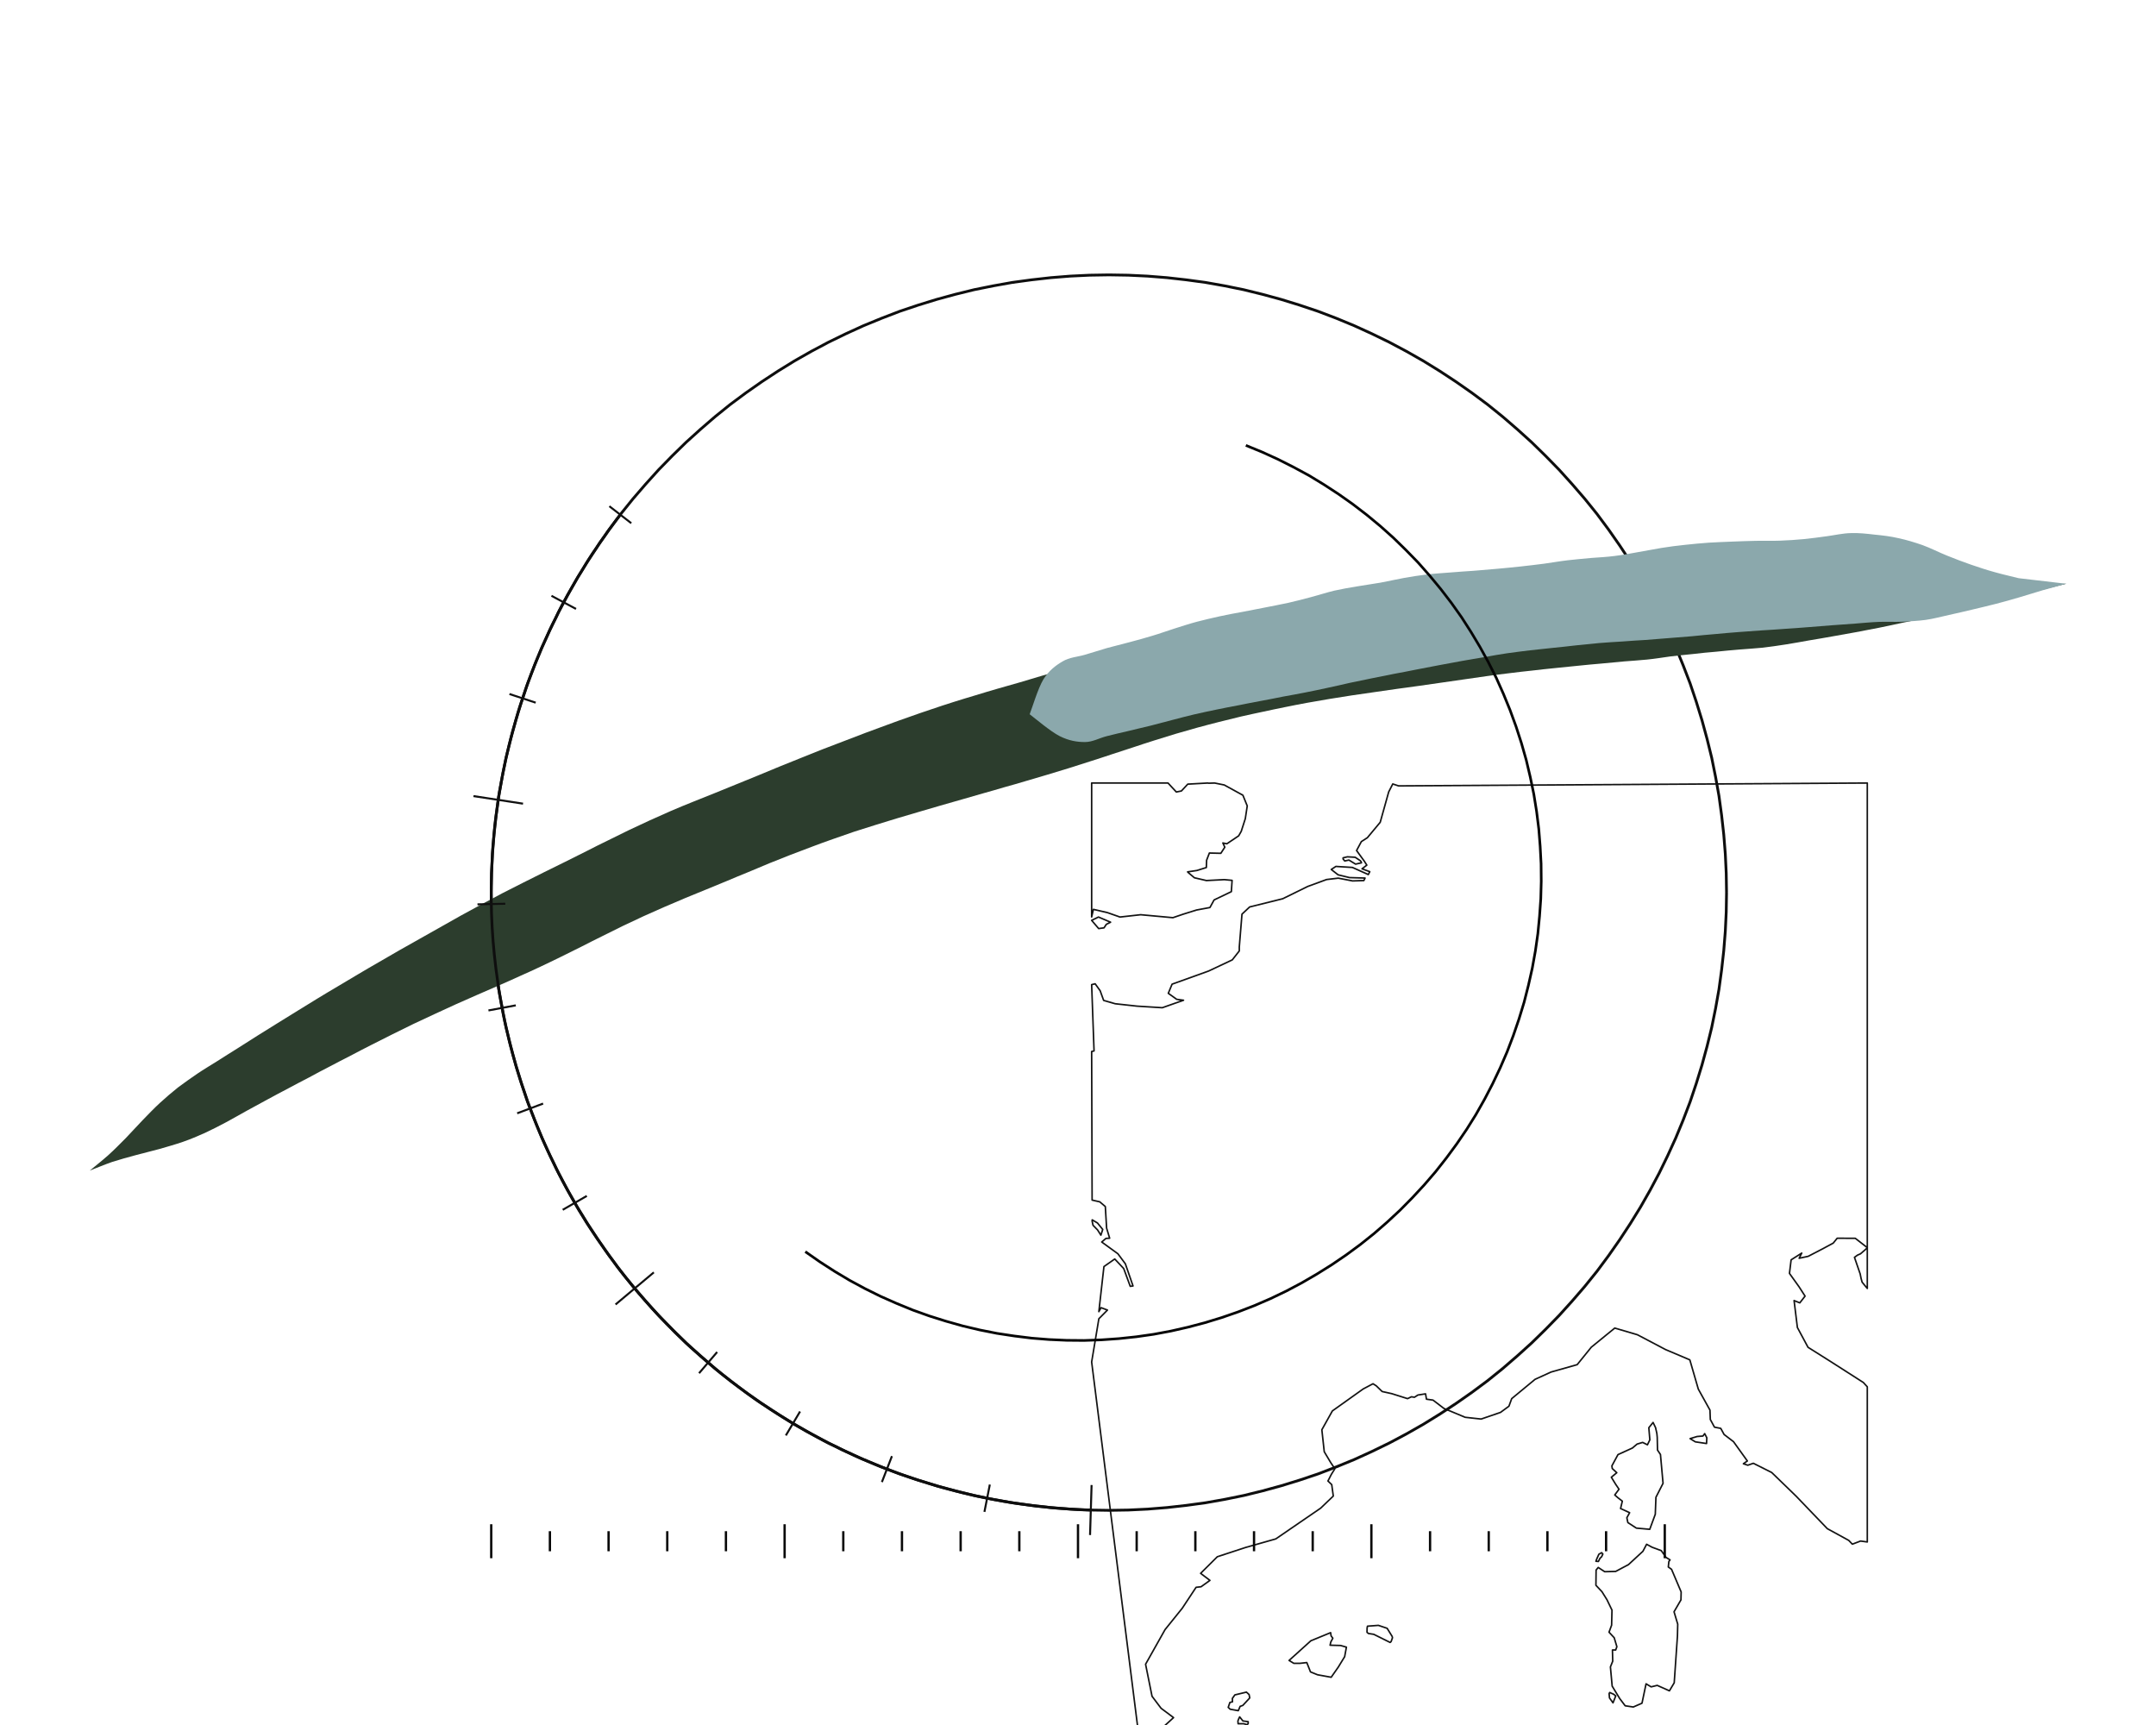
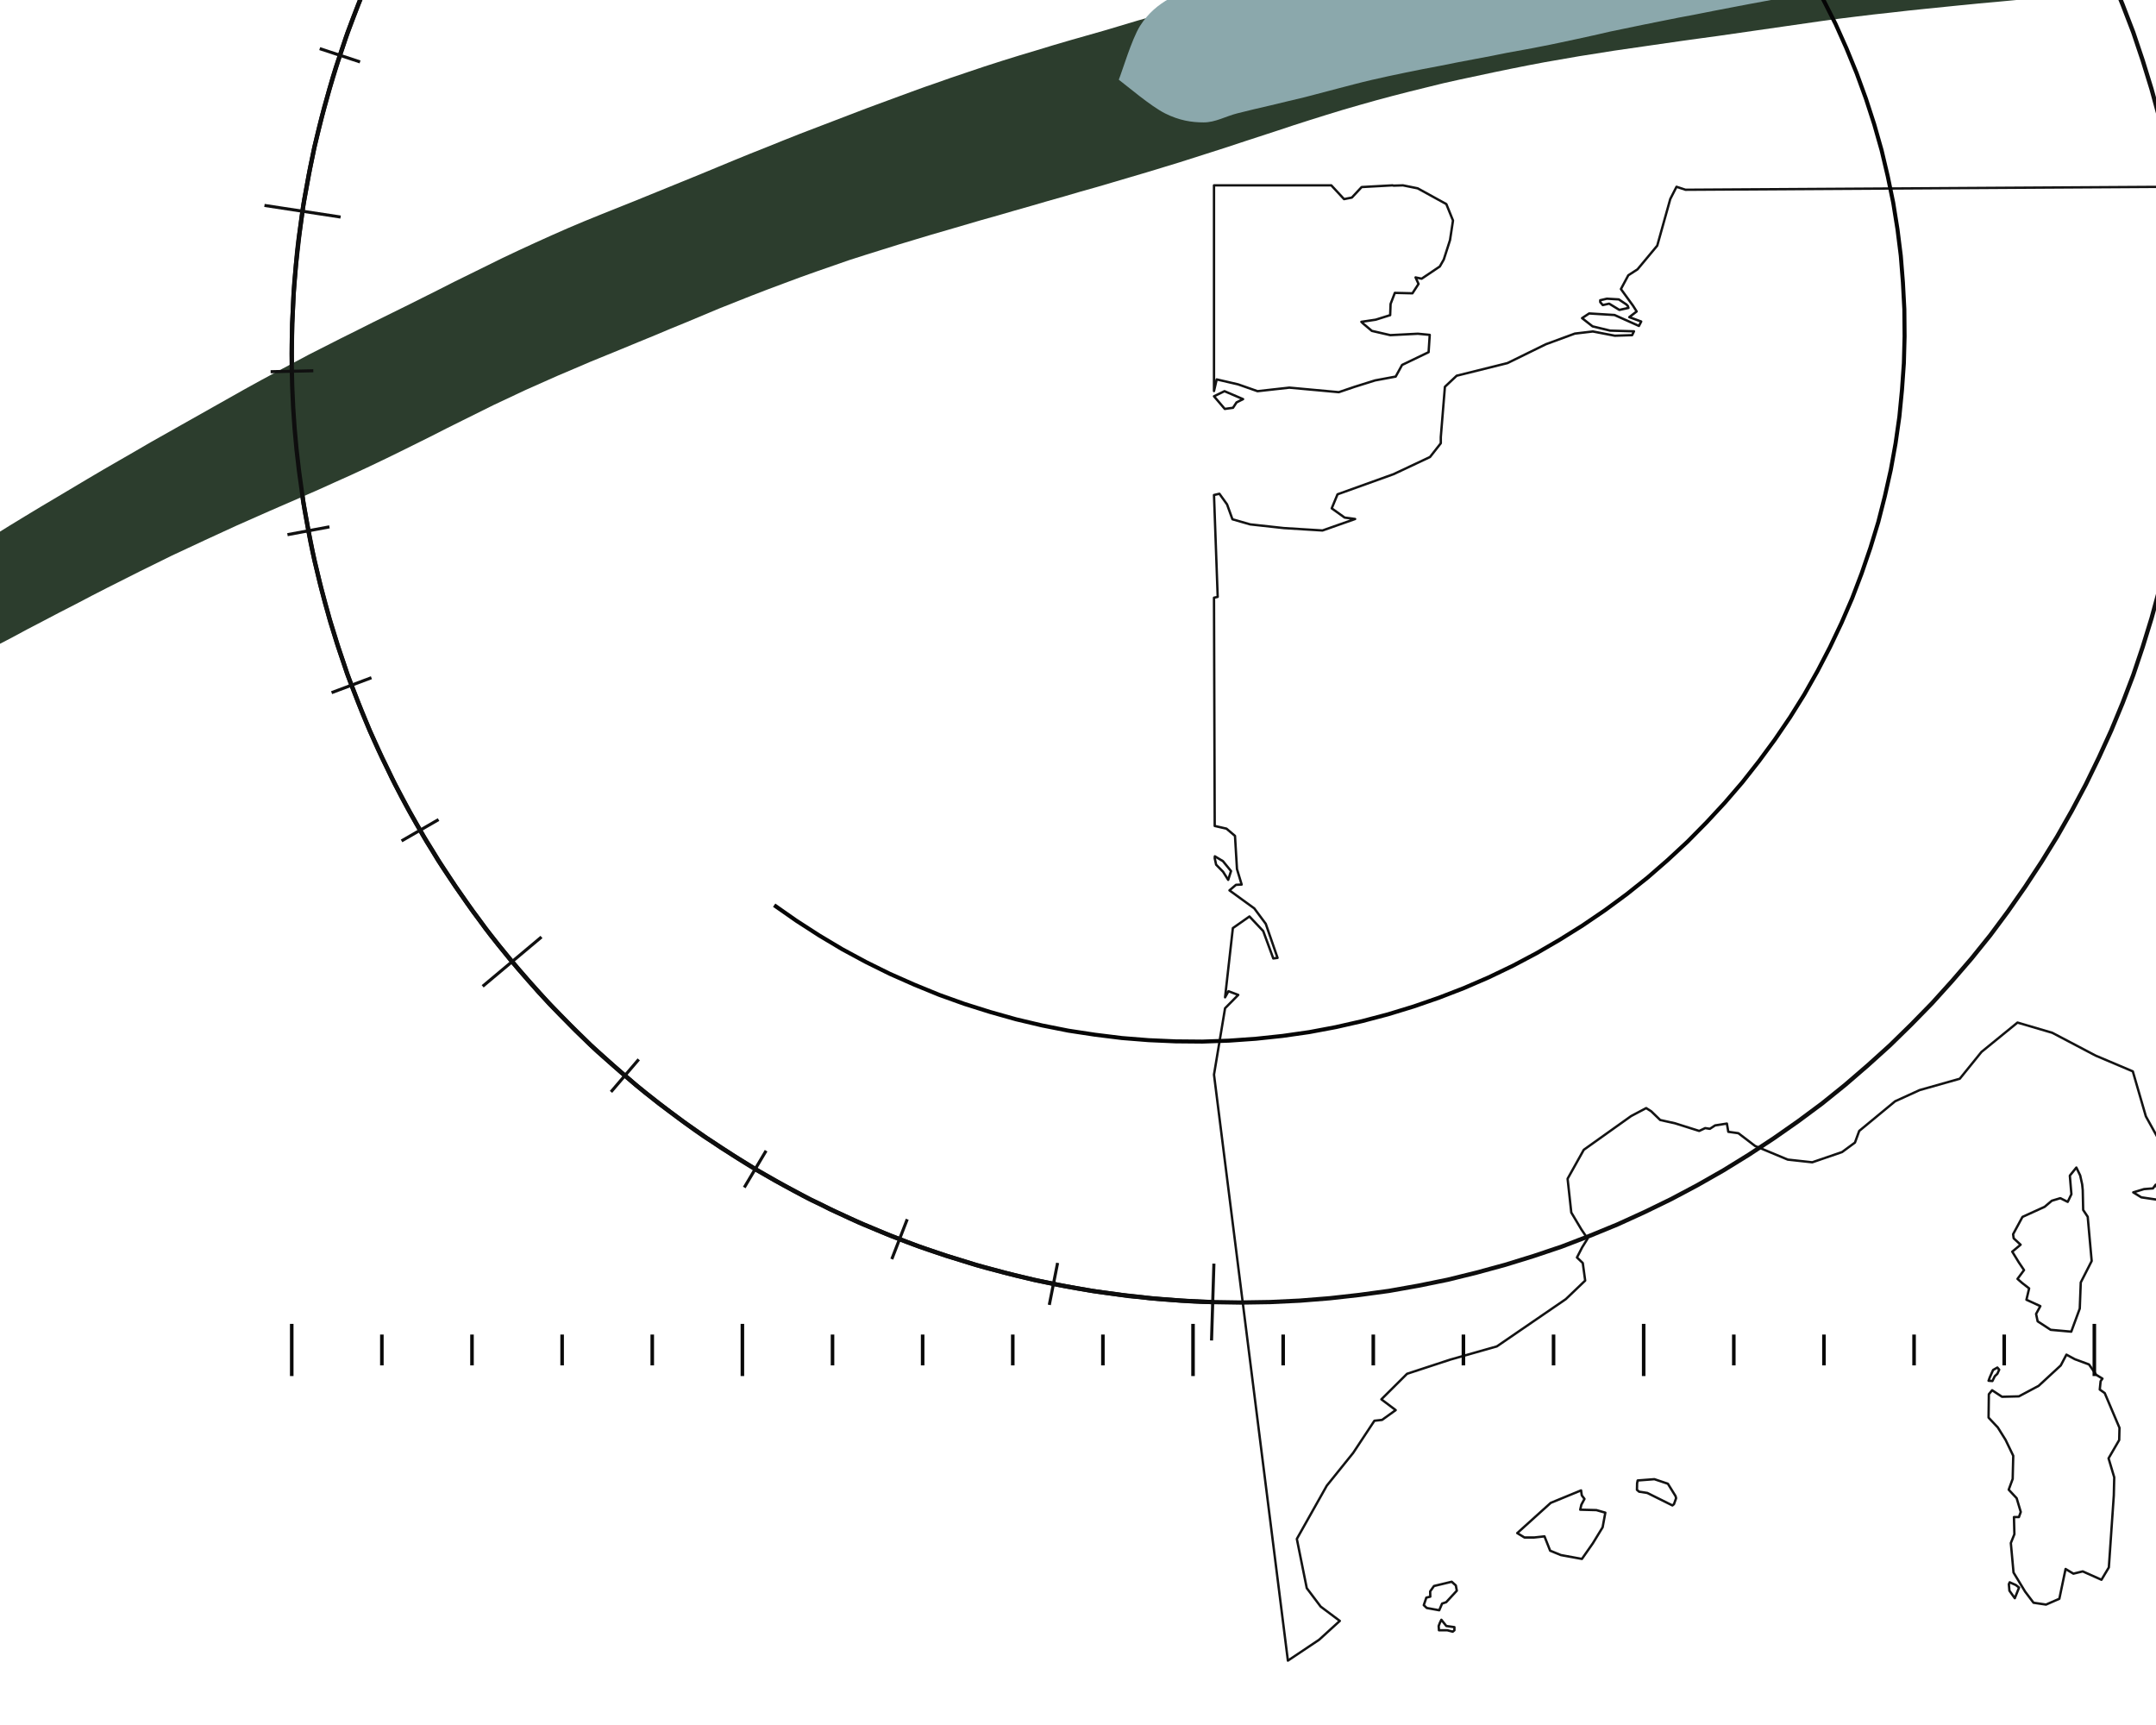
- <svg xmlns="http://www.w3.org/2000/svg" viewBox="-198 -58 1396 1117" width="1250" height="1000" role="img" aria-label="Um percurso que muda de natureza na metade do caminho">
-   <rect x="-896" y="-617" width="2792" height="2234" fill="#FFF" />
+ <svg xmlns="http://www.w3.org/2000/svg" viewBox="-3 371 909 727" width="1250" height="1000" role="img" aria-label="Um percurso que muda de natureza na metade do caminho">
+   <rect x="-457" y="7" width="1817" height="1454" fill="#FFF" />
  <g transform="translate(520.8,461.0) scale(0.598)">
    <path d="M238.2,913.6 L249.6,913.9 L255.9,915.7 L254,926 L247.1,937.3 L239.4,948.3 L224.6,945.6 L217,942.5 L213,932.4 L205.7,933.2 L198.9,933.2 L193.8,930.1 L217.4,908.8 L238.8,900 L239.3,903.5 L241.2,906 L239,910.1 Z M608,831.4 L618.4,855.9 L618.2,864.5 L610.7,877.4 L614.7,890.8 L614.4,903.5 L610.9,954.3 L605.7,963 L592.5,957.1 L585.9,958.7 L580.4,955.4 L576,976.4 L566.6,980.5 L557.8,979.2 L551.9,971.4 L543.7,957.9 L541.8,937.1 L544.3,930.9 L544,918.8 L547.5,918.8 L548.8,915.2 L545.9,905.5 L540.3,899.5 L543.1,891.9 L543.5,875.6 L538.1,864.4 L532.6,855.6 L526.1,848.7 L526.3,832.2 L528.6,829.4 L535.6,834 L547.5,833.7 L561.4,826.3 L577,811.9 L581,804.3 L586.9,807.5 L596.9,811.2 L602,818.5 L606.4,821.2 L605.1,823 L604.5,828.9 Z M592.5,688.4 L592.8,702.3 L596,707.1 L598.8,738.3 L591.1,753.4 L590.4,771.8 L584.4,788.1 L569.9,786.8 L560.7,780.8 L559.6,775.6 L562.6,770.1 L552.8,765.6 L554.7,757.6 L549.8,753.8 L546.5,750.9 L551.1,744.7 L547.4,739.2 L542.8,731.7 L548.7,726.8 L543.8,722.3 L543.4,719.4 L550,707.2 L565.6,700.1 L570.7,695.8 L576.7,694 L581.9,696.6 L584.5,691.2 L583.4,678.1 L588,672.4 L590.7,678 L592.1,684.3 Z M62.7,-20 L71.7,-10.3 L77.2,-11.4 L84.1,-18.8 L105.8,-20 L106.7,-19.8 L113.2,-20 L123.6,-17.9 L143.8,-6.8 L148.5,4.8 L146.4,18.6 L142,32.3 L139.2,37.2 L126.4,45.8 L122.1,44.9 L124.2,49.5 L119.9,56.1 L107.5,55.8 L104.5,63.6 L104.2,71.5 L94,74.7 L83.9,76.2 L85,77.3 L91.3,82.6 L104.3,85.6 L123.7,84.6 L132.1,85.4 L131.3,97.6 L112.6,106.6 L108.1,114.8 L93.6,117.5 L79.2,122 L68,125.8 L33.1,122.6 L10.7,125.1 L-3,120.3 L-18.1,116.8 L-20,125 L-20,-20 Z M820,527.3 L814.4,520.5 L813.3,516.6 L812.3,511.6 L806.1,493.6 L809.4,491.2 L812.6,489.8 L816.9,486.1 L820,483.3 L820,527.3 Z M820,483.1 L807,473 L787.4,472.9 L783.1,478.2 L771.6,484.4 L756,492.5 L746.2,494.6 L749,489 L737.5,496.3 L735.7,511 L746.1,525.5 L752.6,535.6 L746.9,542.9 L740.7,540.4 L744.3,569.6 L755.8,591 L780.4,606.5 L815.7,629.1 L820,633.8 L820,801.8 L812.7,800.8 L803.8,804.2 L799.9,800.1 L776.7,787.4 L743,752.3 L716.5,726.6 L696.6,716.6 L690.6,718.7 L685.8,717.1 L690.1,714.1 L675.1,693.2 L664.9,685.4 L661.3,678.8 L654.5,677.5 L650,669.2 L649.6,659 L637,636.3 L627.8,604.6 L601.6,593.5 L571,577.4 L546.5,570.2 L521.1,590.9 L505.8,609.8 L477.5,617.8 L460.2,625.7 L434.9,646.6 L431.9,654.8 L422.8,661.5 L401.8,668.7 L384.5,666.8 L361.5,657.2 L349.7,648.2 L342.6,647.2 L341.6,641.4 L333.3,642.7 L329.6,645.1 L326.3,644.6 L322.1,646.6 L305,641.2 L294.6,638.9 L288.2,632.7 L284.7,630.5 L274.1,636.1 L240.7,659.9 L229.3,680.3 L231.9,704.1 L239,716 L243.4,722.5 L239.6,728.6 L235.9,735.8 L240,739.7 L241.7,752.1 L228,765.2 L179.4,798.5 L146.6,807.8 L116.1,817.8 L98,835.8 L108.1,843.4 L98.5,850.3 L93.1,850.9 L78.1,873.6 L59.5,896.7 L38.4,934.2 L45.4,968.9 L55.2,981.9 L68.7,992 L54.1,1005.3 L32.1,1020 L-20,606.9 L-12.2,560.1 L-2.9,550.7 L-9.8,548.1 L-12.2,552.4 L-6.7,503.6 L5,495.4 L14.7,505.7 L21.8,525 L24.8,524.6 L16.5,500.6 L8.4,489.7 L-9.1,477 L-4.5,473.1 L-0.5,472.9 L-3.8,462 L-5.2,438.6 L-11.2,433.5 L-19.5,431.6 L-20,270.7 L-17.4,270.1 L-20,198.3 L-16.2,197.4 L-10.8,204.9 L-7,215.4 L5.5,219 L29.2,221.6 L56.5,223.3 L79.5,215.2 L72.1,214.2 L63,207.7 L67.1,197.8 L106.6,183.6 L132.3,171.5 L139.9,161.8 L139.9,157.5 L142.8,122 L151.1,114.2 L186.9,105.3 L214,92 L234.4,84.5 L247.1,83 L262.6,86 L274.8,85.6 L276.1,82.9 L259.3,82.4 L246.9,79.4 L239.5,73.6 L244.5,70.3 L262.4,71.4 L279.6,79.1 L281.2,76 L272.8,72.9 L278,68.9 L275.4,64.8 L266.9,53.1 L272.1,43.4 L278.6,39.2 L292.5,22.5 L301.7,-10.4 L306.1,-19 L312.4,-16.9 L820,-20 Z M-8,463.4 L-10,469.6 L-13.6,463.9 L-18.5,458.9 L-19.5,454.3 L-19.4,453 L-13.7,456.4 Z M-20,128.7 L-12.6,125.1 L0.5,130.7 L-4.1,133 L-6.6,136.8 L-12.4,137.6 L-20,128.7 Z M643.9,684.5 L646.2,689 L645.9,695.2 L633.8,693.4 L628.1,689.9 L635.7,687.6 L642,687.1 Z M547.6,968.5 L544.6,976 L540.8,970.7 L540.4,966.1 L541,964.8 L545.3,966.7 Z M530.5,819.5 L528.8,822.9 L526.1,822.7 L527,820.2 L529.3,815.1 L532.3,813.4 L533.6,814.9 L532.3,817.8 Z M304.3,909.7 L303.2,910.6 L285.5,901.8 L279.7,900.9 L278.2,899.6 L278.3,895 L278.7,893 L290.5,892.1 L300,895.3 L305.4,904 L305.8,905.5 Z M149.5,998.6 L148.3,999.6 L144.5,998.6 L138.6,998.6 L138.4,995.6 L139.2,993.5 L140.3,991.2 L143.8,995.6 L149.5,996.4 Z M140.8,979.8 L138.8,984.5 L130,982.9 L127.9,980.9 L129.7,975.6 L132.5,974.9 L132.4,971.2 L135.1,967.4 L147.6,964.4 L150.5,967 L151.2,970.7 L143.7,978.8 Z M265.4,60.4 L270.8,64 L271.8,65.1 L272.2,66.4 L265.8,67.8 L258.6,63.4 L254.1,64.4 L252.3,62.3 L252.3,61 L257,59.9 Z" fill="none" stroke="#131313" stroke-width="1.67" stroke-linejoin="round" />
  </g>
  <path d="M-140.0,700.0 C-137.8,698.7 -131.2,694.7 -126.9,692.1 C-122.5,689.5 -118.1,686.8 -113.7,684.2 C-109.4,681.6 -105.0,678.9 -100.6,676.3 C-96.2,673.7 -91.8,671.1 -87.5,668.4 C-83.1,665.8 -78.7,663.2 -74.3,660.6 C-69.9,658.0 -65.6,655.3 -61.2,652.7 C-56.8,650.1 -52.4,647.5 -48.0,644.9 C-43.6,642.3 -39.2,639.7 -34.9,637.2 C-30.5,634.6 -26.1,632.0 -21.7,629.4 C-17.3,626.8 -12.9,624.3 -8.5,621.7 C-4.1,619.2 0.3,616.6 4.7,614.1 C9.1,611.5 13.5,609.0 17.9,606.4 C22.3,603.9 26.8,601.4 31.2,598.9 C35.6,596.4 40.0,593.9 44.4,591.4 C48.8,588.9 53.3,586.4 57.7,583.9 C62.1,581.5 66.5,579.0 71.0,576.6 C75.4,574.1 79.8,571.7 84.3,569.3 C88.7,566.8 93.2,564.4 97.6,562.0 C102.0,559.6 106.5,557.2 110.9,554.9 C115.4,552.5 119.9,550.1 124.3,547.8 C128.8,545.4 133.2,543.1 137.7,540.8 C142.2,538.5 146.7,536.1 151.1,533.9 C155.6,531.6 160.1,529.3 164.6,527.0 C169.1,524.8 173.6,522.5 178.1,520.3 C182.6,518.1 187.1,515.9 191.6,513.7 C196.1,511.5 200.6,509.3 205.1,507.1 C209.6,505.0 214.1,502.8 218.7,500.7 C223.2,498.6 227.7,496.4 232.3,494.4 C236.8,492.3 241.3,490.2 245.9,488.1 C250.4,486.1 255.0,484.0 259.6,482.0 C264.1,480.0 268.7,478.0 273.2,476.0 C277.8,474.0 282.4,472.1 287.0,470.1 C291.6,468.2 296.1,466.2 300.7,464.3 C305.3,462.4 309.9,460.5 314.5,458.7 C319.1,456.8 323.7,455.0 328.4,453.1 C333.0,451.3 337.6,449.5 342.2,447.7 C346.9,445.9 351.5,444.2 356.1,442.4 C360.8,440.7 365.4,438.9 370.1,437.2 C374.7,435.5 379.4,433.8 384.0,432.2 C388.7,430.5 393.4,428.9 398.1,427.3 C402.7,425.6 407.4,424.0 412.1,422.5 C416.8,420.9 421.5,419.3 426.2,417.8 C430.9,416.3 435.6,414.7 440.3,413.3 C445.0,411.8 449.8,410.3 454.5,408.8 C459.2,407.4 464.0,406.0 468.7,404.5 C473.4,403.1 478.2,401.8 482.9,400.4 C487.7,399.0 492.4,397.7 497.2,396.4 C502.0,395.0 506.8,393.7 511.5,392.5 C516.3,391.2 521.1,389.9 525.9,388.7 C530.7,387.4 535.5,386.2 540.3,385.0 C545.1,383.8 549.9,382.7 554.7,381.5 C559.5,380.4 564.4,379.2 569.2,378.1 C574.0,377.0 578.8,375.9 583.7,374.9 C588.5,373.8 593.4,372.7 598.2,371.7 C603.1,370.7 607.9,369.7 612.8,368.7 C617.7,367.7 622.5,366.7 627.4,365.8 C632.3,364.8 637.2,363.9 642.1,363.0 C647.0,362.1 651.9,361.2 656.8,360.3 C661.7,359.5 666.6,358.6 671.5,357.8 C676.4,356.9 681.3,356.1 686.2,355.3 C691.1,354.5 696.1,353.8 701.0,353.0 C705.9,352.3 710.9,351.5 715.8,350.8 C720.8,350.1 725.7,349.4 730.7,348.7 C735.6,348.0 740.6,347.3 745.6,346.7 C750.5,346.0 755.5,345.4 760.5,344.8 C765.4,344.2 770.4,343.6 775.4,343.0 C780.4,342.4 785.4,341.8 790.4,341.3 C795.4,340.7 800.4,340.2 805.4,339.6 C810.4,339.1 815.4,338.6 820.4,338.1 C825.4,337.6 830.4,337.1 835.4,336.7 C840.5,336.2 845.5,335.7 850.5,335.3 C855.5,334.9 860.6,334.4 865.6,334.0 C870.6,333.6 875.7,333.2 880.7,332.8 C885.8,332.4 890.8,332.0 895.9,331.7 C900.9,331.3 906.0,331.0 911.0,330.6 C916.1,330.3 921.1,329.9 926.2,329.6 C931.3,329.3 936.3,329.0 941.4,328.7 C946.5,328.4 951.5,328.1 956.6,327.8 C961.7,327.5 966.7,327.2 971.8,326.9 C976.9,326.7 982.0,326.4 987.1,326.2 C992.2,325.9 997.2,325.7 1002.3,325.4 C1007.4,325.2 1012.5,324.9 1017.6,324.7 C1022.7,324.5 1027.8,324.3 1032.9,324.0 C1038.0,323.8 1043.1,323.6 1048.2,323.4 C1053.3,323.2 1058.4,323.0 1063.5,322.8 C1068.6,322.6 1073.7,322.4 1078.8,322.2 C1083.9,322.0 1089.0,321.8 1094.1,321.6 C1099.2,321.5 1104.3,321.3 1109.4,321.1 C1114.5,320.9 1119.6,320.7 1124.7,320.5 C1129.8,320.4 1137.4,320.1 1140.0,320.0" fill="none" stroke="#FFF" stroke-width="80" stroke-linecap="round" />
  <path d="M468.7,404.5 C471.1,403.9 478.2,401.8 482.9,400.4 C487.7,399.0 492.4,397.7 497.2,396.4 C502.0,395.0 506.8,393.7 511.5,392.5 C516.3,391.2 521.1,389.9 525.9,388.7 C530.7,387.4 535.5,386.2 540.3,385.0 C545.1,383.8 549.9,382.7 554.7,381.5 C559.5,380.4 564.4,379.2 569.2,378.1 C574.0,377.0 578.8,375.9 583.7,374.9 C588.5,373.8 593.4,372.7 598.2,371.7 C603.1,370.7 607.9,369.7 612.8,368.7 C617.7,367.7 622.5,366.7 627.4,365.8 C632.3,364.8 637.2,363.9 642.1,363.0 C647.0,362.1 651.9,361.2 656.8,360.3 C661.7,359.5 666.6,358.6 671.5,357.8 C676.4,356.9 681.3,356.1 686.2,355.3 C691.1,354.5 696.1,353.8 701.0,353.0 C705.9,352.3 710.9,351.5 715.8,350.8 C720.8,350.1 725.7,349.4 730.7,348.7 C735.6,348.0 740.6,347.3 745.6,346.7 C750.5,346.0 755.5,345.4 760.5,344.8 C765.4,344.2 770.4,343.6 775.4,343.0 C780.4,342.4 785.4,341.8 790.4,341.3 C795.4,340.7 800.4,340.2 805.4,339.6 C810.4,339.1 815.4,338.6 820.4,338.1 C825.4,337.6 830.4,337.1 835.4,336.7 C840.5,336.2 845.5,335.7 850.5,335.3 C855.5,334.9 860.6,334.4 865.6,334.0 C870.6,333.6 875.7,333.2 880.7,332.8 C885.8,332.4 890.8,332.0 895.9,331.7 C900.9,331.3 906.0,331.0 911.0,330.6 C916.1,330.3 921.1,329.9 926.2,329.6 C931.3,329.3 936.3,329.0 941.4,328.7 C946.5,328.4 951.5,328.1 956.6,327.8 C961.7,327.5 966.7,327.2 971.8,326.9 C976.9,326.7 982.0,326.4 987.1,326.2 C992.2,325.9 997.2,325.7 1002.3,325.4 C1007.4,325.2 1012.5,324.9 1017.6,324.7 C1022.7,324.5 1027.8,324.3 1032.9,324.0 C1038.0,323.8 1043.1,323.6 1048.2,323.4 C1053.3,323.2 1058.4,323.0 1063.5,322.8 C1068.6,322.6 1073.7,322.4 1078.8,322.2 C1083.9,322.0 1089.0,321.8 1094.1,321.6 C1099.2,321.5 1104.3,321.3 1109.4,321.1 C1114.5,320.9 1119.6,320.7 1124.7,320.5 C1129.8,320.4 1137.4,320.1 1140.0,320.0" fill="none" stroke="#FFF" stroke-width="80" stroke-linecap="round" />
  <path d="M920.0,520.0 L919.8,532.6 L919.2,545.1 L918.2,557.6 L916.8,570.1 L915.1,582.6 L912.9,595.0 L910.4,607.3 L907.4,619.5 L904.1,631.6 L900.4,643.6 L896.4,655.5 L891.9,667.3 L887.1,678.9 L881.9,690.3 L876.4,701.6 L870.5,712.7 L864.3,723.6 L857.7,734.3 L850.8,744.8 L843.6,755.1 L836.1,765.2 L828.2,775.0 L820.0,784.5 L811.6,793.8 L802.8,802.8 L793.8,811.6 L784.5,820.0 L775.0,828.2 L765.2,836.1 L755.1,843.6 L744.8,850.8 L734.3,857.7 L723.6,864.3 L712.7,870.5 L701.6,876.4 L690.3,881.9 L678.9,887.1 L667.2,891.9 L655.5,896.4 L643.6,900.4 L631.6,904.1 L619.5,907.4 L607.3,910.4 L595.0,912.9 L582.6,915.1 L570.1,916.8 L557.6,918.2 L545.1,919.2 L532.6,919.8 L520.0,920.0 L507.4,919.8 L494.9,919.2 L482.4,918.2 L469.9,916.8 L457.4,915.1 L445.0,912.9 L432.7,910.4 L420.5,907.4 L408.4,904.1 L396.4,900.4 L384.5,896.4 L372.7,891.9 L361.1,887.1 L349.7,881.9 L338.4,876.4 L327.3,870.5 L316.4,864.3 L305.7,857.7 L295.2,850.8 L284.9,843.6 L274.8,836.1 L265.0,828.2 L255.5,820.0 L246.2,811.6 L237.2,802.8 L228.4,793.8 L220.0,784.5 L211.8,775.0 L203.9,765.2 L196.4,755.1 L189.2,744.8 L182.3,734.3 L175.7,723.6 L169.5,712.7 L163.6,701.6 L158.1,690.3 L152.9,678.9 L148.1,667.2 L143.6,655.5 L139.6,643.6 L135.9,631.6 L132.6,619.5 L129.6,607.3 L127.1,594.9 L124.9,582.6 L123.2,570.1 L121.8,557.6 L120.8,545.1 L120.2,532.6 L120.0,520.0 L120.2,507.4 L120.8,494.9 L121.8,482.4 L123.2,469.9 L124.9,457.4 L127.1,445.0 L129.6,432.7 L132.6,420.5 L135.9,408.4 L139.6,396.4 L143.6,384.5 L148.1,372.7 L152.9,361.1 L158.1,349.7 L163.6,338.4 L169.5,327.3 L175.7,316.4 L182.3,305.7 L189.2,295.2 L196.4,284.9 L203.9,274.8 L211.8,265.0 L220.0,255.5 L228.4,246.2 L237.2,237.2 L246.2,228.4 L255.5,220.0 L265.0,211.8 L274.8,203.9 L284.9,196.4 L295.2,189.2 L305.7,182.3 L316.4,175.7 L327.3,169.5 L338.4,163.6 L349.7,158.1 L361.1,152.9 L372.8,148.1 L384.5,143.6 L396.4,139.6 L408.4,135.9 L420.5,132.6 L432.7,129.6 L445.1,127.1 L457.4,124.9 L469.9,123.2 L482.4,121.8 L494.9,120.8 L507.4,120.2 L520.0,120.0 L532.6,120.2 L545.1,120.8 L557.6,121.8 L570.1,123.2 L582.6,124.9 L595.0,127.1 L607.3,129.6 L619.5,132.6 L631.6,135.9 L643.6,139.6 L655.5,143.6 L667.3,148.1 L678.9,152.9 L690.3,158.1 L701.6,163.6 L712.7,169.5 L723.6,175.7 L734.3,182.3 L744.8,189.2 L755.1,196.4 L765.2,203.9 L775.0,211.8 L784.5,220.0 L793.8,228.4 L802.8,237.2 L811.6,246.2 L820.0,255.5 L828.2,265.0 L836.1,274.8 L843.6,284.9 L850.8,295.2 L857.7,305.7 L864.3,316.4 L870.5,327.3 L876.4,338.4 L881.9,349.7 L887.1,361.1 L891.9,372.8 L896.4,384.5 L900.4,396.4 L904.1,408.4 L907.4,420.5 L910.4,432.7 L912.9,445.1 L915.1,457.4 L916.8,469.9 L918.2,482.4 L919.2,494.9 L919.8,507.4 L920.0,520.0" fill="none" stroke="#0E0E0E" stroke-width="1.8" />
  <path d="M-140.0,700.0 C-137.6,699.1 -130.4,696.1 -125.5,694.4 C-120.5,692.8 -115.4,691.4 -110.2,690.0 C-105.1,688.6 -99.9,687.4 -94.8,686.0 C-89.7,684.5 -84.6,683.1 -79.7,681.4 C-74.8,679.7 -70.1,677.7 -65.4,675.6 C-60.7,673.4 -56.2,671.1 -51.7,668.7 C-47.2,666.3 -42.8,663.7 -38.4,661.3 C-33.9,658.8 -29.4,656.4 -25.0,654.0 C-20.5,651.5 -16.0,649.2 -11.5,646.8 C-7.0,644.4 -2.5,642.0 2.0,639.7 C6.4,637.3 10.9,634.9 15.4,632.6 C19.9,630.2 24.4,627.9 28.9,625.6 C33.4,623.2 37.9,620.9 42.4,618.6 C46.9,616.3 51.4,614.1 55.9,611.8 C60.4,609.6 65.0,607.3 69.5,605.1 C74.1,603.0 78.6,600.8 83.2,598.7 C87.7,596.6 92.3,594.5 96.9,592.4 C101.5,590.4 106.1,588.3 110.7,586.3 C115.3,584.3 119.9,582.3 124.5,580.3 C129.1,578.3 133.7,576.3 138.2,574.2 C142.8,572.2 147.3,570.1 151.8,568.0 C156.3,565.9 160.8,563.7 165.3,561.5 C169.7,559.3 174.2,557.1 178.6,554.9 C183.0,552.6 187.5,550.4 191.9,548.2 C196.3,546.0 200.8,543.8 205.2,541.6 C209.7,539.5 214.1,537.4 218.6,535.3 C223.1,533.3 227.6,531.3 232.1,529.3 C236.7,527.4 241.2,525.4 245.7,523.5 C250.3,521.6 254.8,519.8 259.4,517.9 C263.9,516.0 268.4,514.2 273.0,512.3 C277.5,510.4 282.0,508.5 286.5,506.7 C291.1,504.8 295.6,502.9 300.1,501.0 C304.6,499.2 309.2,497.4 313.7,495.6 C318.3,493.8 322.8,492.1 327.4,490.4 C331.9,488.7 336.5,487.0 341.1,485.4 C345.7,483.8 350.3,482.2 354.9,480.6 C359.6,479.1 364.2,477.6 368.8,476.2 C373.5,474.7 378.1,473.3 382.8,471.9 C387.4,470.5 392.1,469.1 396.7,467.8 C401.4,466.4 406.0,465.1 410.7,463.7 C415.4,462.4 420.0,461.1 424.7,459.7 C429.3,458.4 433.9,457.1 438.6,455.7 C443.2,454.4 447.9,453.1 452.5,451.7 C457.2,450.4 461.8,449.1 466.4,447.7 C471.0,446.3 475.7,445.0 480.3,443.6 C484.9,442.2 489.5,440.8 494.1,439.4 C498.7,437.9 503.3,436.5 507.9,435.0 C512.5,433.6 517.1,432.0 521.7,430.5 C526.3,429.0 530.9,427.5 535.5,426.0 C540.1,424.5 544.7,422.9 549.3,421.5 C554.0,420.0 558.6,418.6 563.2,417.2 C567.9,415.8 572.6,414.5 577.2,413.2 C581.9,411.9 586.6,410.7 591.3,409.5 C596.0,408.3 600.8,407.2 605.5,406.0 C610.2,404.9 615.0,403.9 619.7,402.9 C624.5,401.8 629.3,400.9 634.0,399.9 C638.8,398.9 643.6,398.0 648.4,397.1 C653.2,396.3 658.0,395.4 662.8,394.6 C667.7,393.8 672.5,393.1 677.3,392.3 C682.2,391.6 687.0,390.9 691.8,390.2 C696.7,389.5 701.5,388.8 706.4,388.1 C711.2,387.4 716.1,386.8 721.0,386.1 C725.8,385.4 730.7,384.7 735.6,384.0 C740.4,383.3 745.3,382.6 750.2,381.9 C755.1,381.2 759.9,380.5 764.8,379.8 C769.7,379.1 774.6,378.5 779.5,377.9 C784.4,377.3 789.3,376.7 794.3,376.2 C799.2,375.6 804.1,375.1 809.0,374.6 C814.0,374.1 818.9,373.6 823.8,373.1 C828.8,372.6 833.7,372.1 838.7,371.7 C843.6,371.2 848.6,370.8 853.6,370.3 C858.5,369.9 863.5,369.6 868.5,369.1 C873.5,368.6 878.4,367.8 883.4,367.1 C888.3,366.5 893.3,366.0 898.3,365.5 C903.3,364.9 908.3,364.4 913.3,364.0 C918.3,363.5 923.3,363.0 928.3,362.6 C933.3,362.2 938.3,361.9 943.4,361.4 C948.4,360.8 953.4,360.1 958.4,359.3 C963.4,358.5 968.4,357.6 973.4,356.7 C978.4,355.9 983.4,355.0 988.5,354.1 C993.5,353.2 998.5,352.3 1003.6,351.4 C1008.6,350.4 1013.6,349.5 1018.7,348.5 C1023.7,347.5 1028.7,346.4 1033.8,345.3 C1038.8,344.3 1043.9,343.2 1048.9,342.1 C1054.0,341.0 1059.0,339.9 1064.1,338.8 C1069.1,337.6 1074.2,336.4 1079.2,335.2 C1084.3,334.0 1089.4,332.8 1094.4,331.6 C1099.5,330.3 1104.5,329.0 1109.6,327.7 C1114.7,326.4 1119.7,325.1 1124.8,323.8 C1129.9,322.5 1137.5,320.6 1140.0,320.0 L1078.8,322.3 C1076.2,322.3 1068.5,322.4 1063.4,322.4 C1058.3,322.3 1053.2,322.3 1048.1,322.2 C1043.0,322.2 1037.9,322.1 1032.8,322.0 C1027.7,321.9 1022.6,321.8 1017.5,321.6 C1012.3,321.5 1007.2,321.3 1002.1,321.1 C997.0,320.9 991.9,320.7 986.8,320.5 C981.7,320.2 976.6,319.8 971.4,319.5 C966.3,319.2 961.2,318.7 956.1,318.4 C950.9,318.0 945.8,317.7 940.7,317.4 C935.6,317.2 930.5,317.1 925.4,317.0 C920.3,316.9 915.2,316.8 910.1,316.8 C905.0,316.7 899.9,316.7 894.8,316.7 C889.7,316.8 884.6,316.8 879.5,316.9 C874.4,317.1 869.3,317.2 864.2,317.5 C859.2,317.9 854.1,318.4 849.1,318.9 C844.0,319.4 839.0,319.8 833.9,320.3 C828.9,320.8 823.8,321.3 818.8,321.8 C813.7,322.3 808.7,322.7 803.6,323.3 C798.6,323.8 793.6,324.4 788.6,325.0 C783.5,325.6 778.5,326.2 773.5,326.8 C768.5,327.4 763.5,327.9 758.4,328.5 C753.4,329.0 748.4,329.4 743.3,329.9 C738.3,330.3 733.3,330.7 728.2,331.0 C723.2,331.4 718.1,331.7 713.1,332.1 C708.1,332.5 703.0,332.9 698.0,333.4 C693.0,333.9 688.0,334.5 683.0,335.2 C678.0,335.8 673.0,336.5 668.0,337.3 C663.0,338.0 658.1,338.8 653.1,339.7 C648.1,340.5 643.2,341.4 638.2,342.3 C633.3,343.2 628.3,344.1 623.4,345.1 C618.5,346.0 613.5,347.1 608.6,348.1 C603.7,349.2 598.8,350.3 593.9,351.5 C589.0,352.6 584.2,353.8 579.3,354.9 C574.4,356.0 569.5,357.2 564.6,358.3 C559.7,359.4 554.8,360.5 549.9,361.5 C545.0,362.6 540.1,363.7 535.2,364.7 C530.3,365.8 525.4,366.9 520.6,368.0 C515.7,369.2 510.8,370.3 505.9,371.6 C501.1,372.8 496.2,374.1 491.4,375.4 C486.6,376.8 481.8,378.1 476.9,379.5 C472.1,380.9 467.3,382.4 462.5,383.8 C457.7,385.2 452.9,386.5 448.1,387.9 C443.3,389.3 438.5,390.7 433.7,392.2 C428.9,393.6 424.1,395.1 419.3,396.6 C414.5,398.1 409.7,399.7 405.0,401.3 C400.2,402.9 395.5,404.5 390.8,406.2 C386.0,407.8 381.3,409.6 376.6,411.3 C371.9,413.0 367.2,414.8 362.5,416.5 C357.8,418.3 353.1,420.1 348.4,421.9 C343.7,423.7 339.0,425.5 334.3,427.3 C329.7,429.1 325.0,431.0 320.3,432.9 C315.7,434.7 311.0,436.6 306.4,438.5 C301.7,440.4 297.1,442.4 292.4,444.3 C287.8,446.2 283.1,448.1 278.4,450.0 C273.8,451.9 269.1,453.8 264.4,455.7 C259.7,457.6 255.1,459.4 250.4,461.3 C245.7,463.2 241.0,465.1 236.4,467.1 C231.8,469.1 227.1,471.2 222.5,473.3 C217.9,475.4 213.4,477.5 208.8,479.7 C204.3,481.9 199.7,484.2 195.2,486.4 C190.6,488.6 186.1,490.9 181.6,493.2 C177.1,495.5 172.5,497.7 168.0,500.0 C163.5,502.2 158.9,504.5 154.4,506.7 C149.8,509.0 145.3,511.3 140.8,513.5 C136.2,515.8 131.7,518.1 127.2,520.4 C122.7,522.8 118.2,525.2 113.7,527.6 C109.2,530.0 104.8,532.4 100.3,534.9 C95.9,537.4 91.4,539.9 87.0,542.4 C82.6,544.9 78.1,547.4 73.7,549.9 C69.3,552.4 64.8,554.9 60.4,557.4 C56.0,560.0 51.6,562.5 47.1,565.1 C42.7,567.6 38.3,570.2 33.9,572.8 C29.5,575.4 25.1,578.0 20.8,580.6 C16.4,583.2 12.0,585.8 7.6,588.5 C3.3,591.1 -1.1,593.8 -5.4,596.5 C-9.8,599.2 -14.1,601.9 -18.5,604.6 C-22.8,607.3 -27.1,610.0 -31.5,612.7 C-35.8,615.4 -40.1,618.2 -44.4,620.9 C-48.8,623.6 -53.1,626.4 -57.4,629.1 C-61.7,631.8 -66.1,634.4 -70.4,637.3 C-74.6,640.2 -78.8,643.1 -82.9,646.2 C-86.9,649.4 -90.9,652.8 -94.7,656.3 C-98.6,659.9 -102.2,663.7 -105.9,667.5 C-109.6,671.3 -113.1,675.3 -116.8,679.1 C-120.5,682.8 -124.2,686.6 -128.1,690.1 C-132.0,693.6 -138.0,698.3 -140.0,700.0 Z" fill="#2C3D2D" fill-opacity="1.0" stroke="none" />
  <path d="M468.7,404.5 C471.9,406.9 482.2,415.7 488.2,418.7 C494.2,421.7 499.4,422.5 504.5,422.5 C509.5,422.5 513.8,419.9 518.6,418.7 C523.3,417.5 528.0,416.4 532.8,415.3 C537.5,414.1 542.2,413.1 547.0,411.9 C551.7,410.7 556.4,409.4 561.1,408.2 C565.8,407.0 570.5,405.7 575.3,404.6 C580.0,403.5 584.8,402.5 589.6,401.5 C594.4,400.5 599.1,399.6 603.9,398.7 C608.7,397.7 613.5,396.8 618.3,395.9 C623.1,395.0 627.9,394.1 632.7,393.1 C637.5,392.2 642.4,391.4 647.2,390.4 C652.0,389.5 656.8,388.4 661.6,387.4 C666.4,386.4 671.1,385.3 675.9,384.2 C680.8,383.2 685.6,382.2 690.4,381.2 C695.2,380.2 700.1,379.3 704.9,378.3 C709.7,377.4 714.6,376.5 719.4,375.5 C724.3,374.6 729.1,373.6 734.0,372.7 C738.9,371.8 743.7,370.9 748.6,370.0 C753.5,369.1 758.4,368.3 763.3,367.5 C768.2,366.6 773.1,365.7 778.0,365.0 C782.9,364.3 787.9,363.7 792.8,363.1 C797.7,362.5 802.7,362.1 807.7,361.5 C812.6,361.0 817.6,360.5 822.5,359.9 C827.5,359.4 832.5,358.9 837.5,358.4 C842.4,358.0 847.4,357.7 852.4,357.4 C857.4,357.0 862.4,356.7 867.4,356.4 C872.4,356.0 877.4,355.6 882.5,355.2 C887.5,354.8 892.5,354.4 897.5,354.0 C902.5,353.5 907.5,353.0 912.5,352.6 C917.5,352.1 922.6,351.7 927.6,351.3 C932.6,350.9 937.6,350.6 942.7,350.2 C947.7,349.9 952.8,349.6 957.8,349.2 C962.9,348.9 967.9,348.5 973.0,348.1 C978.0,347.7 983.1,347.3 988.1,346.9 C993.2,346.5 998.2,346.2 1003.3,345.8 C1008.4,345.4 1013.4,344.9 1018.5,344.7 C1023.6,344.5 1028.7,344.8 1033.7,344.6 C1038.8,344.3 1043.9,344.1 1049.0,343.4 C1054.0,342.7 1059.1,341.3 1064.1,340.2 C1069.2,339.1 1074.2,337.9 1079.3,336.7 C1084.4,335.5 1089.4,334.3 1094.5,333.0 C1099.5,331.7 1104.6,330.3 1109.6,328.8 C1114.7,327.3 1119.8,325.7 1124.8,324.2 C1129.9,322.8 1137.5,320.7 1140.0,320.0 L1109.2,316.4 C1106.6,315.7 1098.9,314.0 1093.7,312.5 C1088.6,311.1 1083.4,309.4 1078.2,307.6 C1073.0,305.8 1067.8,303.8 1062.6,301.7 C1057.4,299.6 1052.2,296.9 1047.0,295.0 C1041.8,293.2 1036.6,291.6 1031.4,290.5 C1026.3,289.3 1021.1,288.7 1016.0,288.2 C1010.8,287.6 1005.6,287.0 1000.5,287.2 C995.4,287.3 990.3,288.5 985.2,289.2 C980.1,289.9 975.0,290.6 969.9,291.1 C964.8,291.6 959.7,291.9 954.6,292.1 C949.5,292.3 944.3,292.1 939.2,292.2 C934.1,292.3 928.9,292.5 923.8,292.7 C918.7,292.9 913.6,293.1 908.5,293.4 C903.4,293.8 898.3,294.2 893.2,294.8 C888.1,295.3 883.0,296.0 877.9,296.8 C872.9,297.6 867.8,298.7 862.8,299.5 C857.7,300.4 852.7,301.4 847.6,302.0 C842.5,302.7 837.4,302.9 832.3,303.3 C827.2,303.8 822.2,304.2 817.1,304.8 C812.0,305.4 807.0,306.3 801.9,307.0 C796.9,307.6 791.8,308.3 786.8,308.8 C781.7,309.4 776.6,309.8 771.6,310.3 C766.5,310.7 761.4,311.2 756.3,311.6 C751.3,312.0 746.2,312.2 741.1,312.7 C736.0,313.1 730.9,313.4 725.9,314.0 C720.8,314.6 715.8,315.4 710.8,316.3 C705.8,317.2 700.8,318.4 695.8,319.3 C690.8,320.2 685.8,320.8 680.8,321.7 C675.8,322.5 670.8,323.4 665.8,324.5 C660.9,325.7 656.0,327.3 651.1,328.6 C646.2,329.9 641.3,331.2 636.4,332.3 C631.4,333.4 626.5,334.3 621.5,335.3 C616.5,336.3 611.6,337.2 606.6,338.2 C601.6,339.1 596.7,340.0 591.7,341.1 C586.8,342.2 581.9,343.3 577.0,344.6 C572.1,345.9 567.3,347.5 562.5,349.0 C557.7,350.5 552.9,352.3 548.1,353.7 C543.2,355.2 538.4,356.5 533.5,357.8 C528.7,359.1 523.7,360.3 518.9,361.6 C514.1,363.0 509.3,364.5 504.4,366.0 C499.6,367.4 494.4,367.6 490.0,370.3 C485.5,372.9 481.2,376.2 477.6,381.9 C474.1,387.6 470.2,400.8 468.7,404.5 Z" fill="#8BA8AC" fill-opacity="1.0" stroke="none" />
  <path d="M608.7,230.4 L619.2,234.7 L629.5,239.4 L639.6,244.5 L649.6,249.9 L659.3,255.8 L668.8,262.0 L678.0,268.5 L687.0,275.4 L695.7,282.6 L704.2,290.2 L712.3,298.1 L720.2,306.2 L727.7,314.7 L734.9,323.4 L741.8,332.4 L748.4,341.7 L754.5,351.2 L760.3,360.9 L765.8,370.9 L770.9,381.0 L775.5,391.3 L779.8,401.8 L783.7,412.5 L787.2,423.3 L790.3,434.2 L792.9,445.2 L795.2,456.3 L797.0,467.5 L798.4,478.7 L799.3,490.0 L799.9,501.3 L800.0,512.7 L799.7,524.0 L798.9,535.3 L797.8,546.6 L796.2,557.8 L794.2,568.9 L791.7,580.0 L788.9,591.0 L785.6,601.8 L781.9,612.6 L777.9,623.1 L773.4,633.5 L768.5,643.8 L763.3,653.8 L757.7,663.7 L751.7,673.3 L745.3,682.7 L738.6,691.8 L731.6,700.7 L724.2,709.3 L716.5,717.6 L708.5,725.7 L700.2,733.4 L691.7,740.8 L682.8,747.9 L673.7,754.6 L664.3,761.0 L654.7,767.0 L644.9,772.7 L634.9,778.0 L624.7,782.9 L614.3,787.4 L603.7,791.5 L593.0,795.2 L582.2,798.5 L571.2,801.4 L560.2,803.9 L549.0,806.0 L537.8,807.6 L526.5,808.8 L515.2,809.6 L503.9,810.0 L492.6,809.9 L481.3,809.4 L470.0,808.5 L458.7,807.1 L447.5,805.4 L436.4,803.2 L425.4,800.6 L414.4,797.5 L403.6,794.1 L393.0,790.3 L382.5,786.0 L372.1,781.4 L362.0,776.4 L352.0,771.0 L342.3,765.2 L332.7,759.0 L323.4,752.5" fill="none" stroke="#050505" stroke-width="1.7" />
  <path d="M120.0,929.0 L120.0,951.0" stroke="#080808" stroke-width="1.5" />
  <path d="M158.0,933.5 L158.0,946.5" stroke="#080808" stroke-width="1.5" />
  <path d="M196.0,933.5 L196.0,946.5" stroke="#080808" stroke-width="1.5" />
  <path d="M234.0,933.5 L234.0,946.5" stroke="#080808" stroke-width="1.5" />
  <path d="M272.0,933.5 L272.0,946.5" stroke="#080808" stroke-width="1.5" />
  <path d="M310.0,929.0 L310.0,951.0" stroke="#080808" stroke-width="1.5" />
  <path d="M348.0,933.5 L348.0,946.5" stroke="#080808" stroke-width="1.5" />
  <path d="M386.0,933.5 L386.0,946.5" stroke="#080808" stroke-width="1.5" />
  <path d="M424.0,933.5 L424.0,946.5" stroke="#080808" stroke-width="1.5" />
  <path d="M462.0,933.5 L462.0,946.5" stroke="#080808" stroke-width="1.5" />
  <path d="M500.0,929.0 L500.0,951.0" stroke="#080808" stroke-width="1.5" />
  <path d="M538.0,933.5 L538.0,946.5" stroke="#080808" stroke-width="1.5" />
  <path d="M576.0,933.5 L576.0,946.5" stroke="#080808" stroke-width="1.5" />
  <path d="M614.0,933.5 L614.0,946.5" stroke="#080808" stroke-width="1.5" />
  <path d="M652.0,933.5 L652.0,946.5" stroke="#080808" stroke-width="1.5" />
  <path d="M690.0,929.0 L690.0,951.0" stroke="#080808" stroke-width="1.5" />
  <path d="M728.0,933.5 L728.0,946.5" stroke="#080808" stroke-width="1.5" />
  <path d="M766.0,933.5 L766.0,946.5" stroke="#080808" stroke-width="1.5" />
  <path d="M804.0,933.5 L804.0,946.5" stroke="#080808" stroke-width="1.5" />
  <path d="M842.0,933.5 L842.0,946.5" stroke="#080808" stroke-width="1.5" />
  <path d="M880.0,929.0 L880.0,951.0" stroke="#080808" stroke-width="1.5" />
  <path d="M508.3,919.8 L503.9,919.7 L499.5,919.5 L495.1,919.2 L490.7,918.9 L486.4,918.6 L482.0,918.2 L477.6,917.7 L473.2,917.3 L468.9,916.7 L464.5,916.1 L460.1,915.5 L455.8,914.8 L451.5,914.1 L447.1,913.3 L442.8,912.5 L438.5,911.6 L434.2,910.7 L429.9,909.7 L425.6,908.7 L421.3,907.6 L417.1,906.5 L412.8,905.4 L408.6,904.2 L404.4,902.9 L400.2,901.6 L396.0,900.3 L391.8,898.9 L387.7,897.5 L383.5,896.0 L379.4,894.5 L375.3,892.9 L371.2,891.3 L367.1,889.6 L363.1,887.9 L359.0,886.2 L355.0,884.4 L351.0,882.5 L347.0,880.7 L343.1,878.7 L339.1,876.8 L335.2,874.8 L331.3,872.7 L327.5,870.6 L323.6,868.5 L319.8,866.3 L316.0,864.1 L312.2,861.8 L308.5,859.5 L304.8,857.1 L301.1,854.8 L297.4,852.3 L293.7,849.9 L290.1,847.4 L286.5,844.8 L283.0,842.2 L279.5,839.6 L276.0,836.9 L272.5,834.2 L269.0,831.5 L265.6,828.7 L262.3,825.9 L258.9,823.0 L255.6,820.1 L252.3,817.2 L249.0,814.3 L245.8,811.3 L242.6,808.2 L239.5,805.2 L236.4,802.0 L233.3,798.9 L230.2,795.7 L227.2,792.5 L224.2,789.3 L221.3,786.0 L218.4,782.7 L215.5,779.4 L212.7,776.0 L209.9,772.6 L207.1,769.2 L204.4,765.7 L201.7,762.3 L199.1,758.7 L196.5,755.2 L193.9,751.6 L191.4,748.0 L188.9,744.4 L186.4,740.7 L184.0,737.1 L181.6,733.4 L179.3,729.6 L177.0,725.9 L174.8,722.1 L172.6,718.3 L170.4,714.4 L168.3,710.6 L166.2,706.7 L164.2,702.8 L162.2,698.9 L160.3,694.9 L158.4,691.0 L156.5,687.0 L154.7,683.0 L152.9,678.9 L151.2,674.9 L149.5,670.8 L147.9,666.7 L146.3,662.6 L144.7,658.5 L143.2,654.4 L141.8,650.2 L140.4,646.1 L139.0,641.9 L137.7,637.7 L136.4,633.5 L135.2,629.2 L134.0,625.0 L132.9,620.7 L131.8,616.5 L130.8,612.2 L129.8,607.9 L128.8,603.6 L127.9,599.3 L127.1,595.0 L126.3,590.7 L125.5,586.3 L124.8,582.0 L124.2,577.6 L123.6,573.3 L123.0,568.9 L122.5,564.5 L122.0,560.2 L121.6,555.8 L121.2,551.4 L120.9,547.0 L120.6,542.6 L120.4,538.2 L120.2,533.8 L120.1,529.4 L120.0,525.0 L120.0,520.6 L120.0,516.2 L120.1,511.8 L120.2,507.4 L120.4,503.0 L120.6,498.6 L120.8,494.3 L121.1,489.9 L121.5,485.5 L121.9,481.1 L122.3,476.7 L122.8,472.4 L123.4,468.0 L124.0,463.6 L124.6,459.3 L125.3,454.9 L126.1,450.6 L126.9,446.3 L127.7,441.9 L128.6,437.6 L129.5,433.3 L130.5,429.0 L131.5,424.8 L132.6,420.5 L133.7,416.2 L134.9,412.0 L136.1,407.8 L137.3,403.5 L138.6,399.3 L140.0,395.2 L141.4,391.0 L142.8,386.8 L144.3,382.7 L145.8,378.6 L147.4,374.5 L149.0,370.4 L150.7,366.3 L152.4,362.2 L154.2,358.2 L156.0,354.2 L157.8,350.2 L159.7,346.2 L161.7,342.3 L163.6,338.3 L165.6,334.4 L167.7,330.5 L169.8,326.7 L172.0,322.8 L174.2,319.0 L176.4,315.2 L178.7,311.5 L181.0,307.7 L183.3,304.0 L185.7,300.3 L188.2,296.7 L190.6,293.0 L193.2,289.4 L195.7,285.8 L198.3,282.3 L200.9,278.8 L203.6,275.3" fill="none" stroke="#0E0E0E" stroke-width="1.8" />
  <path d="M508.8,903.6 L507.8,936.0" stroke="#101010" stroke-width="1.3" />
  <path d="M442.9,903.3 L439.4,921.0" stroke="#101010" stroke-width="1.3" />
  <path d="M379.5,884.9 L373.0,901.7" stroke="#101010" stroke-width="1.3" />
  <path d="M320.0,856.0 L310.8,871.5" stroke="#101010" stroke-width="1.3" />
  <path d="M266.3,817.5 L254.6,831.2" stroke="#101010" stroke-width="1.3" />
  <path d="M225.3,765.9 L200.5,786.7" stroke="#101010" stroke-width="1.3" />
  <path d="M181.9,716.4 L166.3,725.4" stroke="#101010" stroke-width="1.3" />
  <path d="M153.6,656.6 L136.8,662.9" stroke="#101010" stroke-width="1.3" />
  <path d="M135.9,593.0 L118.2,596.3" stroke="#101010" stroke-width="1.3" />
  <path d="M129.1,527.2 L111.1,527.6" stroke="#101010" stroke-width="1.3" />
  <path d="M140.6,462.4 L108.5,457.5" stroke="#101010" stroke-width="1.3" />
  <path d="M148.8,397.0 L131.8,391.4" stroke="#101010" stroke-width="1.3" />
  <path d="M174.9,336.3 L159.0,327.8" stroke="#101010" stroke-width="1.3" />
  <path d="M210.7,280.8 L196.5,269.8" stroke="#101010" stroke-width="1.3" />
</svg>
